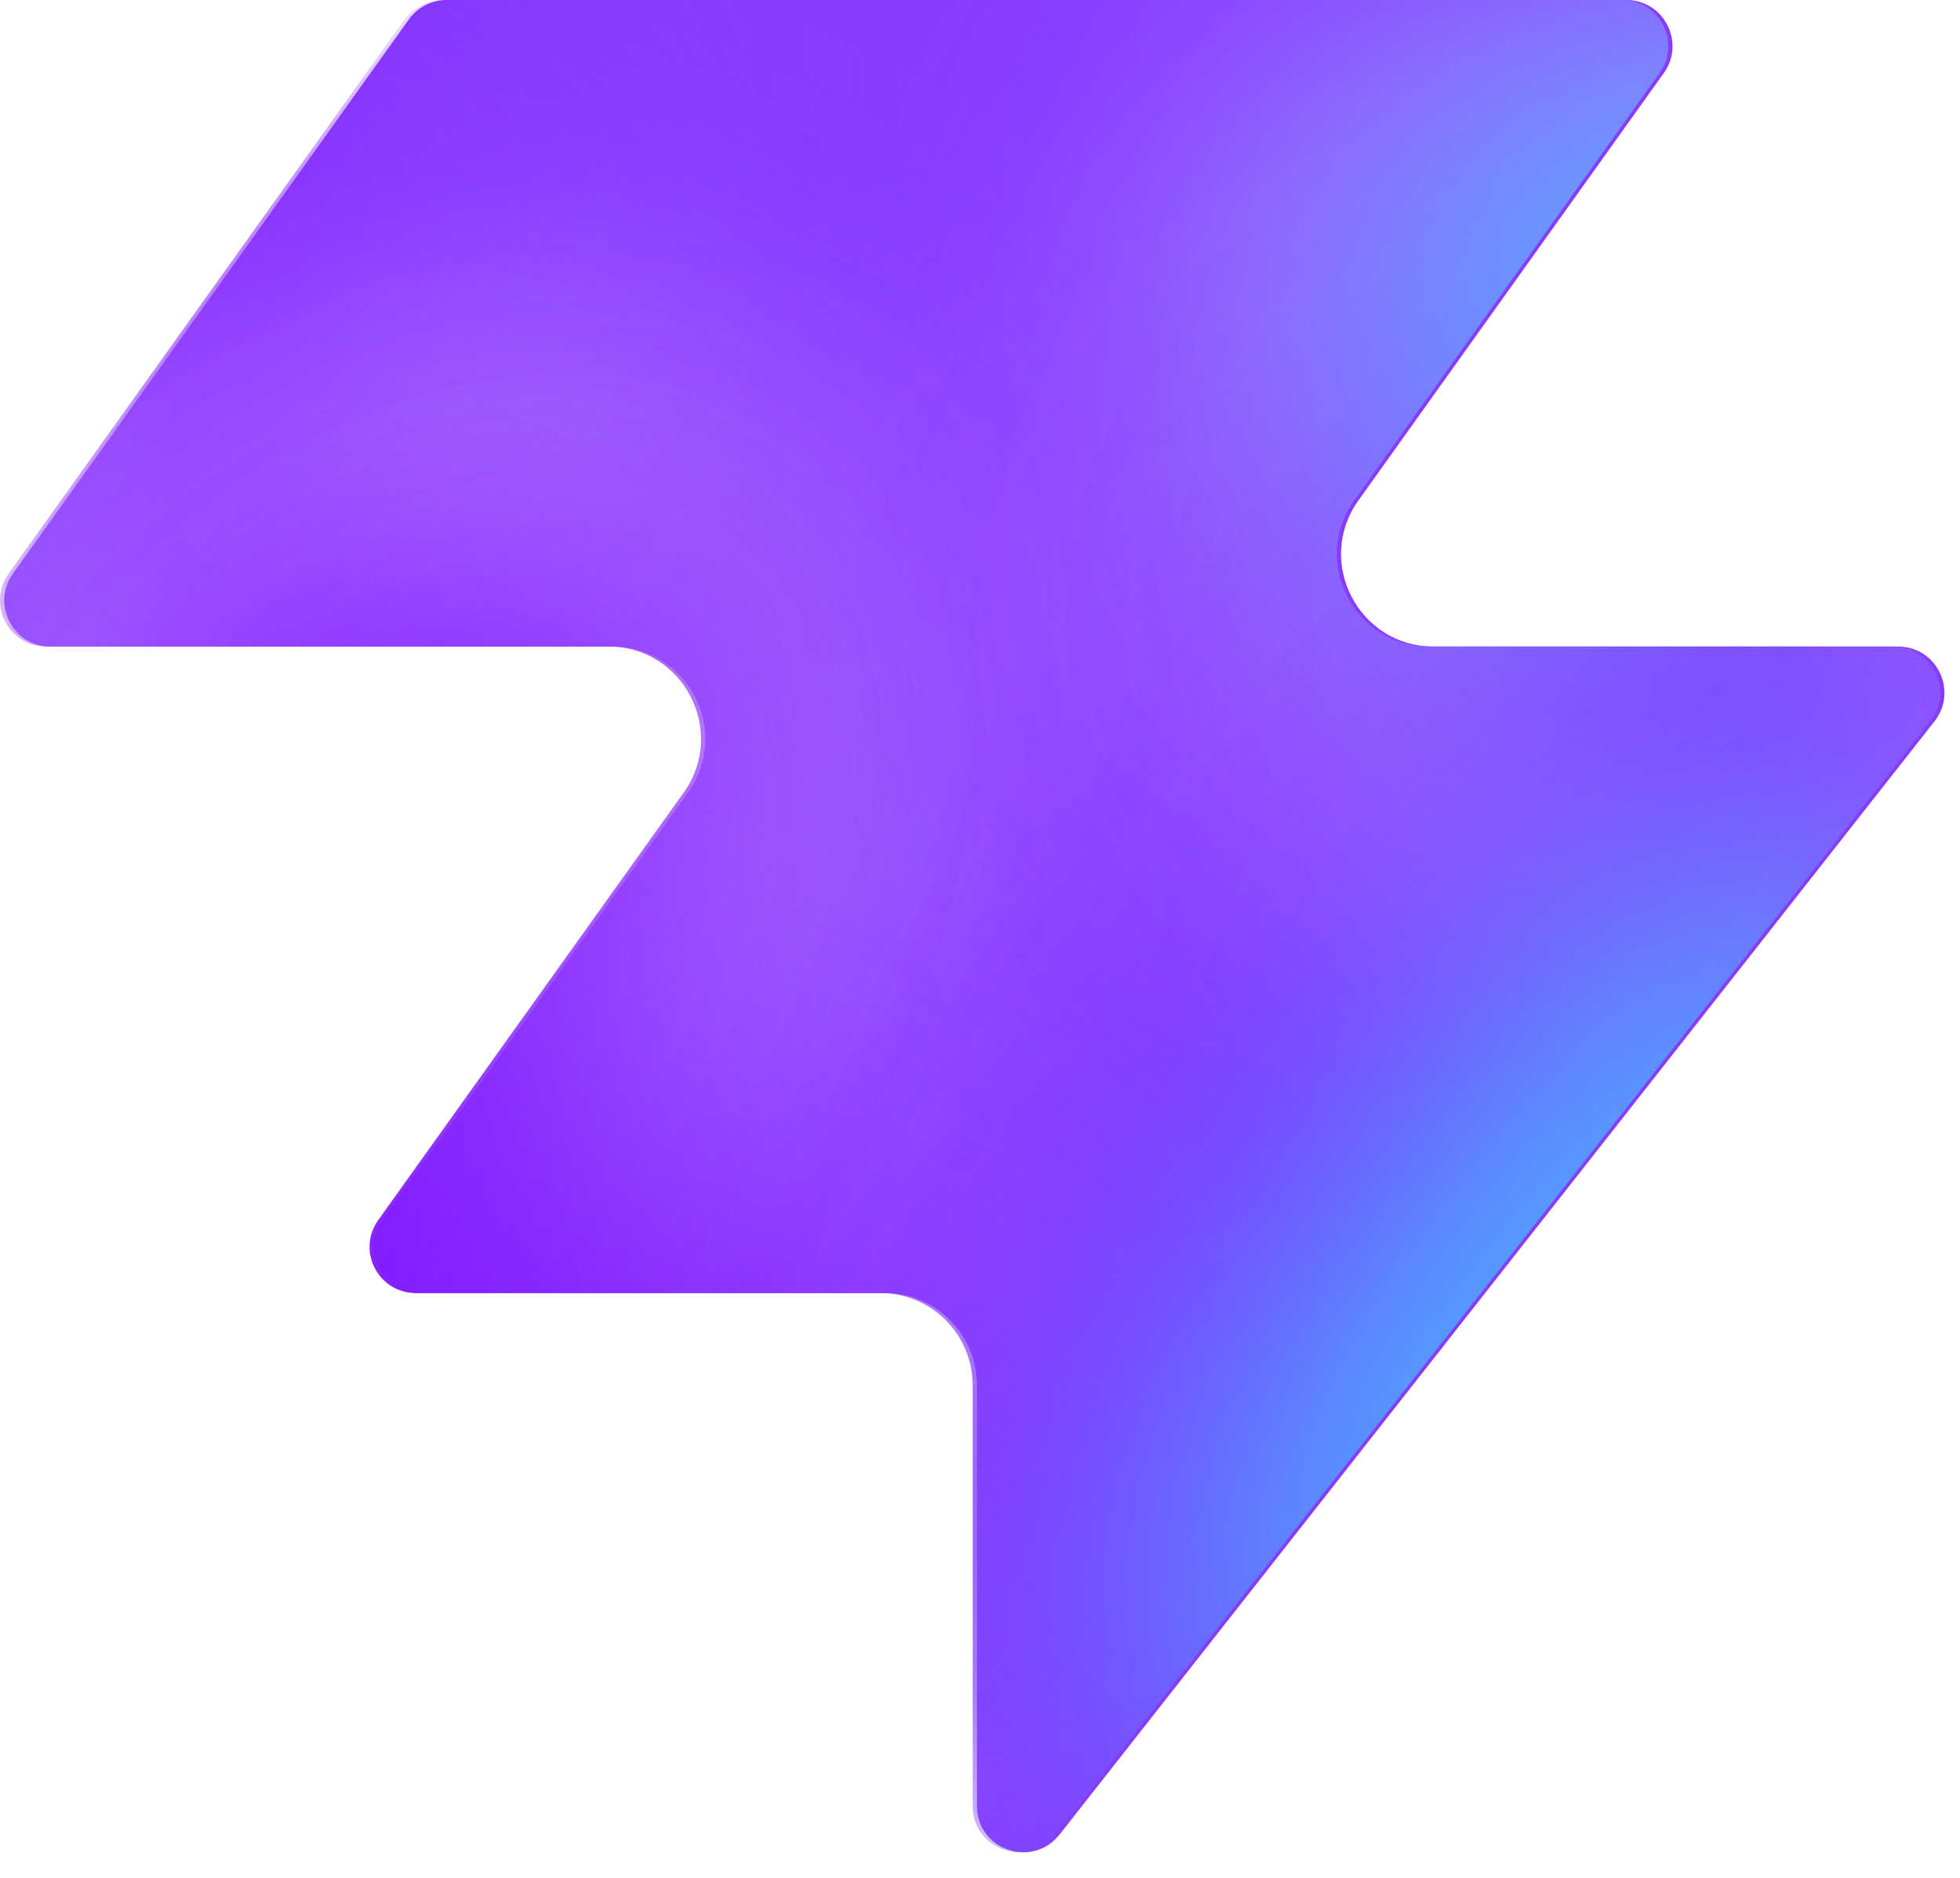
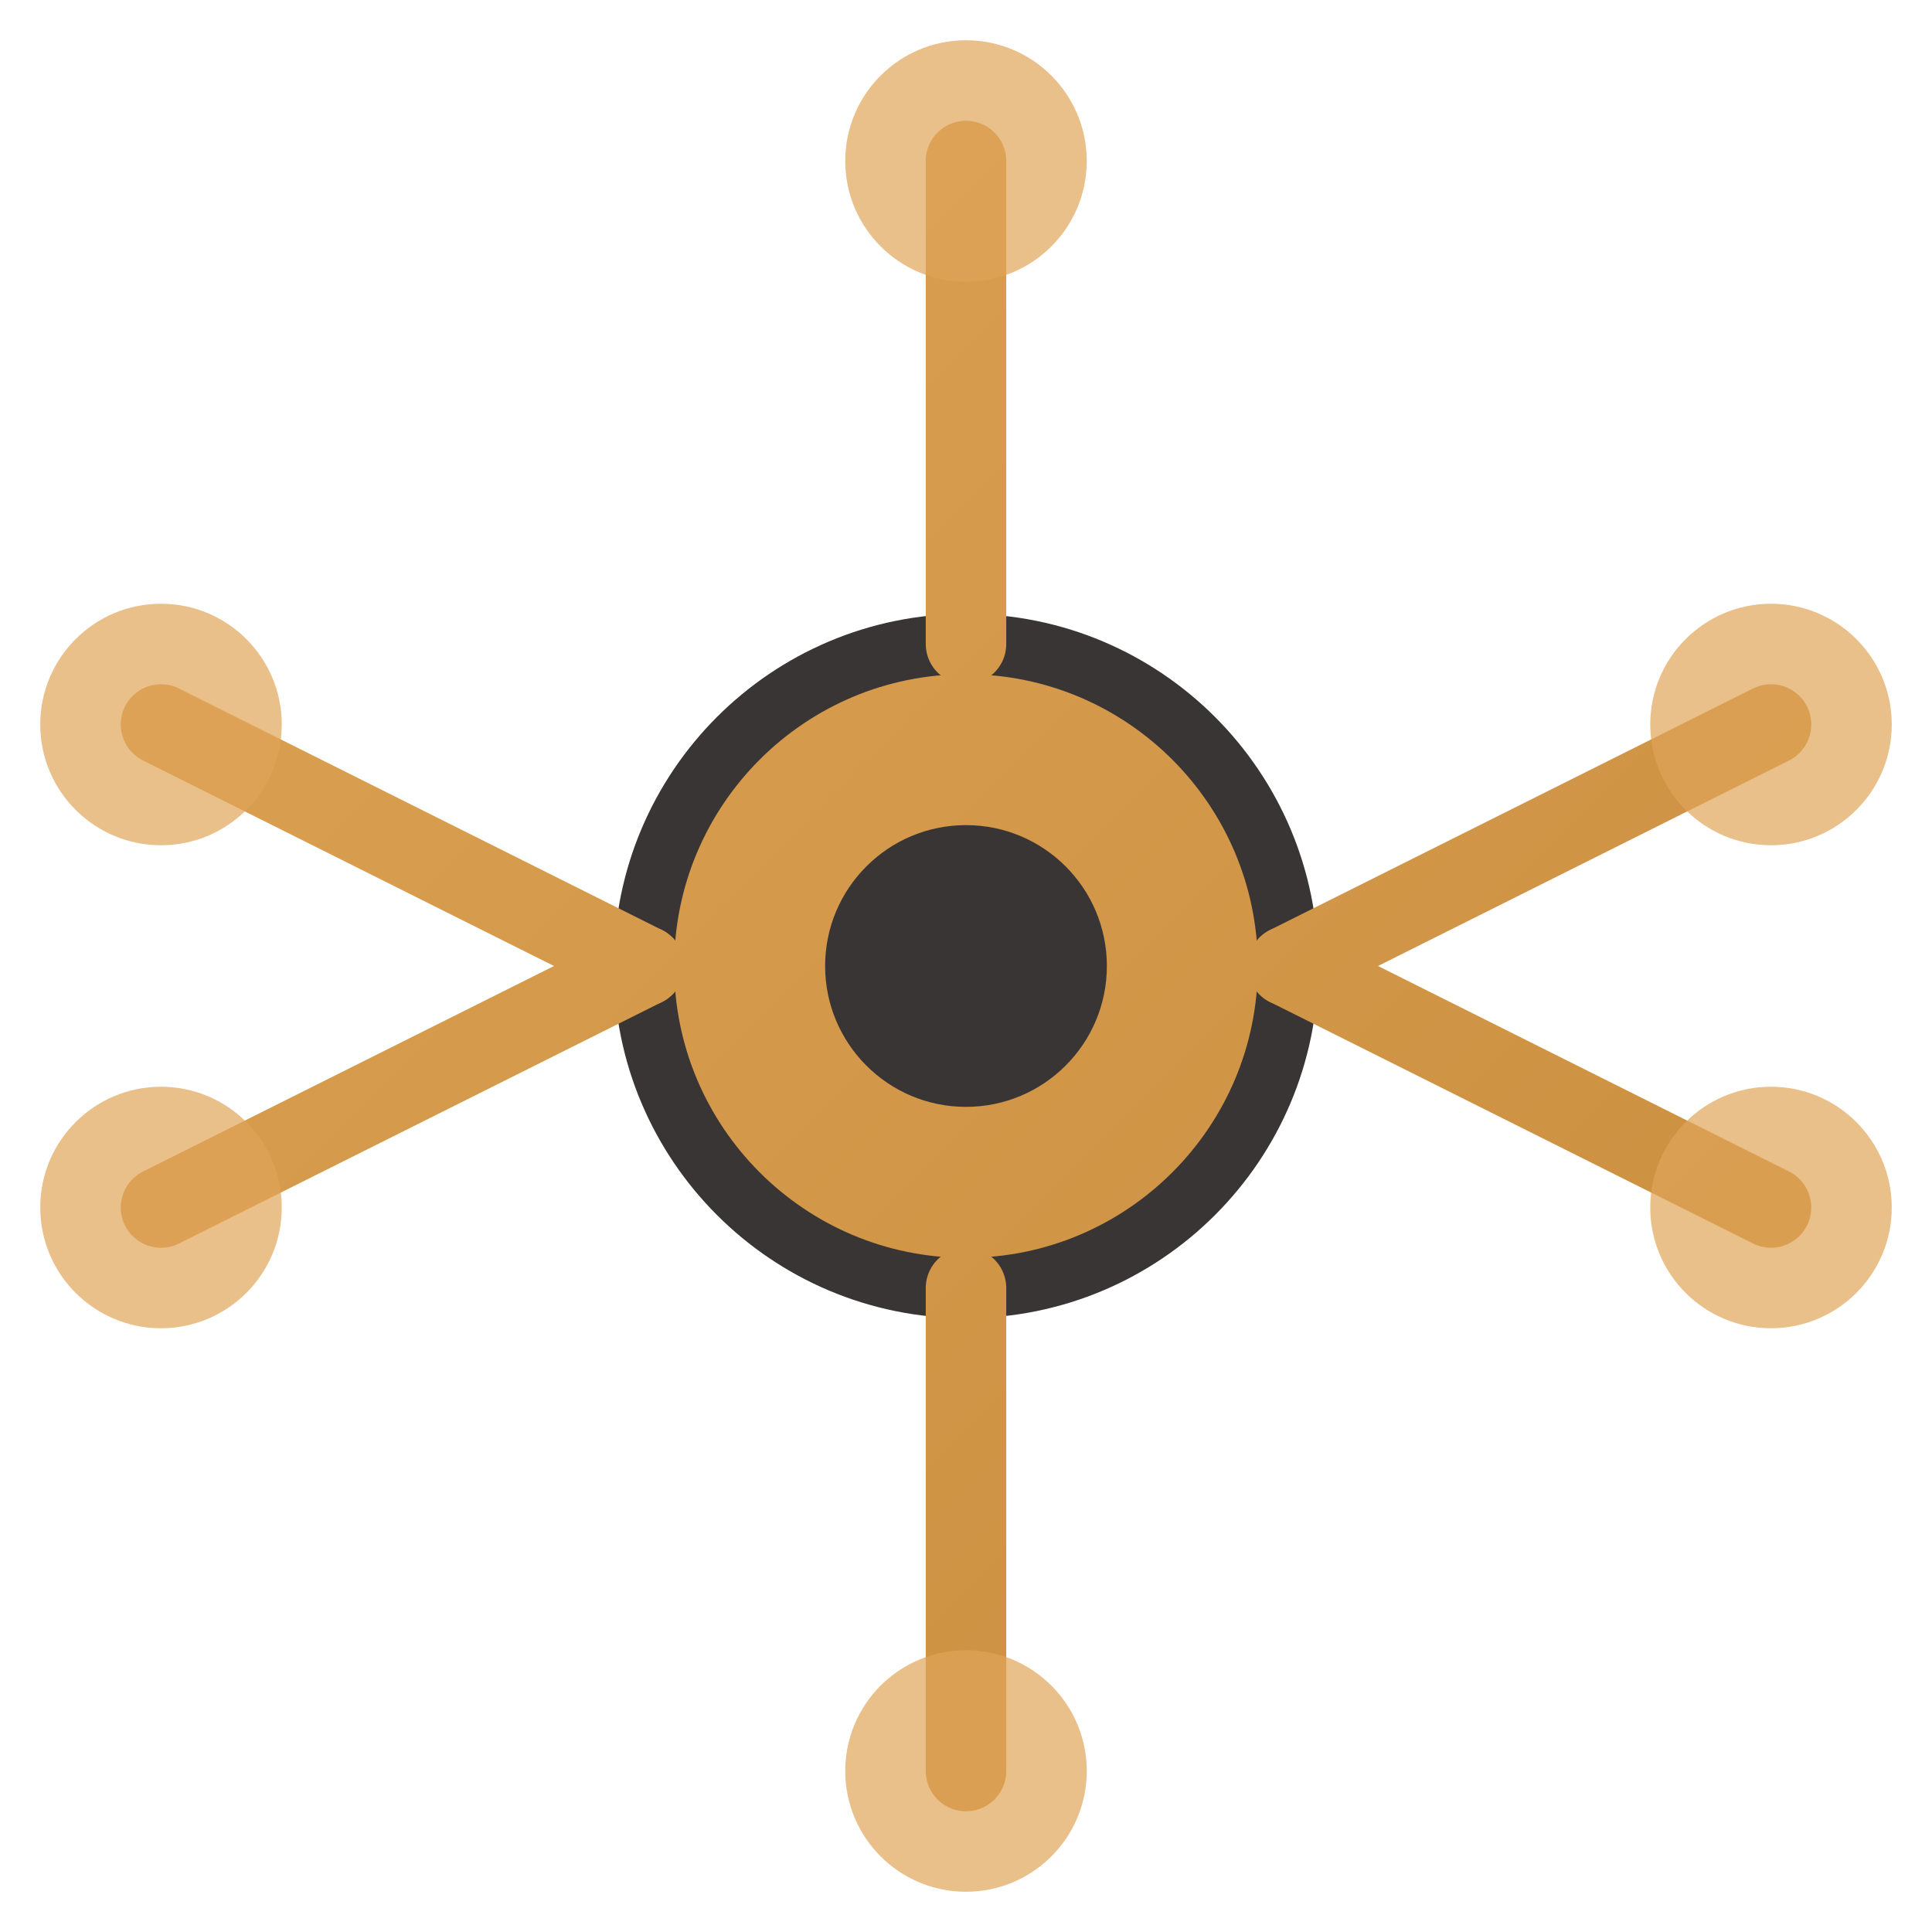
- <svg xmlns="http://www.w3.org/2000/svg" width="48" height="46" fill="none" viewBox="0 0 48 46">
-   <path fill="#863bff" d="M25.946 44.938c-.664.845-2.021.375-2.021-.698V33.937a2.26 2.26 0 0 0-2.262-2.262H10.287c-.92 0-1.456-1.04-.92-1.788l7.48-10.471c1.07-1.497 0-3.578-1.842-3.578H1.237c-.92 0-1.456-1.04-.92-1.788L10.013.474c.214-.297.556-.474.92-.474h28.894c.92 0 1.456 1.04.92 1.788l-7.48 10.471c-1.07 1.498 0 3.579 1.842 3.579h11.377c.943 0 1.473 1.088.89 1.83L25.947 44.94z" style="fill:#863bff;fill:color(display-p3 .525 .23 1);fill-opacity:1" />
-   <mask id="a" width="48" height="46" x="0" y="0" maskUnits="userSpaceOnUse" style="mask-type:alpha">
-     <path fill="#000" d="M25.842 44.938c-.664.844-2.021.375-2.021-.698V33.937a2.26 2.26 0 0 0-2.262-2.262H10.183c-.92 0-1.456-1.04-.92-1.788l7.48-10.471c1.07-1.498 0-3.579-1.842-3.579H1.133c-.92 0-1.456-1.04-.92-1.787L9.91.473c.214-.297.556-.474.92-.474h28.894c.92 0 1.456 1.04.92 1.788l-7.48 10.471c-1.07 1.498 0 3.578 1.842 3.578h11.377c.943 0 1.473 1.088.89 1.832L25.843 44.94z" style="fill:#000;fill-opacity:1" />
-   </mask>
-   <g mask="url(#a)">
-     <g filter="url(#b)">
-       <ellipse cx="5.508" cy="14.704" fill="#ede6ff" rx="5.508" ry="14.704" style="fill:#ede6ff;fill:color(display-p3 .927 .903 1);fill-opacity:1" transform="matrix(.00324 1 1 -.00324 -4.47 31.516)" />
-     </g>
-     <g filter="url(#c)">
-       <ellipse cx="10.399" cy="29.851" fill="#ede6ff" rx="10.399" ry="29.851" style="fill:#ede6ff;fill:color(display-p3 .927 .903 1);fill-opacity:1" transform="matrix(.00324 1 1 -.00324 -39.328 7.883)" />
-     </g>
-     <g filter="url(#d)">
-       <ellipse cx="5.508" cy="30.487" fill="#7e14ff" rx="5.508" ry="30.487" style="fill:#7e14ff;fill:color(display-p3 .492 .077 1);fill-opacity:1" transform="rotate(89.814 -25.913 -14.639)scale(1 -1)" />
-     </g>
-     <g filter="url(#e)">
-       <ellipse cx="5.508" cy="30.599" fill="#7e14ff" rx="5.508" ry="30.599" style="fill:#7e14ff;fill:color(display-p3 .492 .077 1);fill-opacity:1" transform="rotate(89.814 -32.644 -3.334)scale(1 -1)" />
-     </g>
-     <g filter="url(#f)">
-       <ellipse cx="5.508" cy="30.599" fill="#7e14ff" rx="5.508" ry="30.599" style="fill:#7e14ff;fill:color(display-p3 .492 .077 1);fill-opacity:1" transform="matrix(.00324 1 1 -.00324 -34.34 30.47)" />
-     </g>
-     <g filter="url(#g)">
-       <ellipse cx="14.072" cy="22.078" fill="#ede6ff" rx="14.072" ry="22.078" style="fill:#ede6ff;fill:color(display-p3 .927 .903 1);fill-opacity:1" transform="rotate(93.35 24.506 48.493)scale(-1 1)" />
-     </g>
-     <g filter="url(#h)">
-       <ellipse cx="3.47" cy="21.501" fill="#7e14ff" rx="3.47" ry="21.501" style="fill:#7e14ff;fill:color(display-p3 .492 .077 1);fill-opacity:1" transform="rotate(89.009 28.708 47.59)scale(-1 1)" />
-     </g>
-     <g filter="url(#i)">
-       <ellipse cx="3.47" cy="21.501" fill="#7e14ff" rx="3.47" ry="21.501" style="fill:#7e14ff;fill:color(display-p3 .492 .077 1);fill-opacity:1" transform="rotate(89.009 28.708 47.59)scale(-1 1)" />
-     </g>
-     <g filter="url(#j)">
-       <ellipse cx=".387" cy="8.972" fill="#7e14ff" rx="4.407" ry="29.108" style="fill:#7e14ff;fill:color(display-p3 .492 .077 1);fill-opacity:1" transform="rotate(39.51 .387 8.972)" />
-     </g>
-     <g filter="url(#k)">
-       <ellipse cx="47.523" cy="-6.092" fill="#7e14ff" rx="4.407" ry="29.108" style="fill:#7e14ff;fill:color(display-p3 .492 .077 1);fill-opacity:1" transform="rotate(37.892 47.523 -6.092)" />
-     </g>
-     <g filter="url(#l)">
-       <ellipse cx="41.412" cy="6.333" fill="#47bfff" rx="5.971" ry="9.665" style="fill:#47bfff;fill:color(display-p3 .28 .748 1);fill-opacity:1" transform="rotate(37.892 41.412 6.333)" />
-     </g>
-     <g filter="url(#m)">
-       <ellipse cx="-1.879" cy="38.332" fill="#7e14ff" rx="4.407" ry="29.108" style="fill:#7e14ff;fill:color(display-p3 .492 .077 1);fill-opacity:1" transform="rotate(37.892 -1.88 38.332)" />
-     </g>
-     <g filter="url(#n)">
-       <ellipse cx="-1.879" cy="38.332" fill="#7e14ff" rx="4.407" ry="29.108" style="fill:#7e14ff;fill:color(display-p3 .492 .077 1);fill-opacity:1" transform="rotate(37.892 -1.88 38.332)" />
-     </g>
-     <g filter="url(#o)">
-       <ellipse cx="35.651" cy="29.907" fill="#7e14ff" rx="4.407" ry="29.108" style="fill:#7e14ff;fill:color(display-p3 .492 .077 1);fill-opacity:1" transform="rotate(37.892 35.651 29.907)" />
-     </g>
-     <g filter="url(#p)">
-       <ellipse cx="38.418" cy="32.4" fill="#47bfff" rx="5.971" ry="15.297" style="fill:#47bfff;fill:color(display-p3 .28 .748 1);fill-opacity:1" transform="rotate(37.892 38.418 32.4)" />
-     </g>
-   </g>
+ <svg xmlns="http://www.w3.org/2000/svg" width="48" height="48" viewBox="0 0 48 48" fill="none">
  <defs>
-     <filter id="b" width="60.045" height="41.654" x="-19.77" y="16.149" color-interpolation-filters="sRGB" filterUnits="userSpaceOnUse">
-       <feFlood flood-opacity="0" result="BackgroundImageFix" />
-       <feBlend in="SourceGraphic" in2="BackgroundImageFix" result="shape" />
-       <feGaussianBlur result="effect1_foregroundBlur_2002_17158" stdDeviation="7.659" />
-     </filter>
-     <filter id="c" width="90.34" height="51.437" x="-54.613" y="-7.533" color-interpolation-filters="sRGB" filterUnits="userSpaceOnUse">
-       <feFlood flood-opacity="0" result="BackgroundImageFix" />
-       <feBlend in="SourceGraphic" in2="BackgroundImageFix" result="shape" />
-       <feGaussianBlur result="effect1_foregroundBlur_2002_17158" stdDeviation="7.659" />
-     </filter>
-     <filter id="d" width="79.355" height="29.4" x="-49.64" y="2.03" color-interpolation-filters="sRGB" filterUnits="userSpaceOnUse">
-       <feFlood flood-opacity="0" result="BackgroundImageFix" />
-       <feBlend in="SourceGraphic" in2="BackgroundImageFix" result="shape" />
-       <feGaussianBlur result="effect1_foregroundBlur_2002_17158" stdDeviation="4.596" />
-     </filter>
-     <filter id="e" width="79.579" height="29.4" x="-45.045" y="20.029" color-interpolation-filters="sRGB" filterUnits="userSpaceOnUse">
-       <feFlood flood-opacity="0" result="BackgroundImageFix" />
-       <feBlend in="SourceGraphic" in2="BackgroundImageFix" result="shape" />
-       <feGaussianBlur result="effect1_foregroundBlur_2002_17158" stdDeviation="4.596" />
-     </filter>
-     <filter id="f" width="79.579" height="29.4" x="-43.513" y="21.178" color-interpolation-filters="sRGB" filterUnits="userSpaceOnUse">
-       <feFlood flood-opacity="0" result="BackgroundImageFix" />
-       <feBlend in="SourceGraphic" in2="BackgroundImageFix" result="shape" />
-       <feGaussianBlur result="effect1_foregroundBlur_2002_17158" stdDeviation="4.596" />
-     </filter>
-     <filter id="g" width="74.749" height="58.852" x="15.756" y="-17.901" color-interpolation-filters="sRGB" filterUnits="userSpaceOnUse">
-       <feFlood flood-opacity="0" result="BackgroundImageFix" />
-       <feBlend in="SourceGraphic" in2="BackgroundImageFix" result="shape" />
-       <feGaussianBlur result="effect1_foregroundBlur_2002_17158" stdDeviation="7.659" />
-     </filter>
-     <filter id="h" width="61.377" height="25.362" x="23.548" y="2.284" color-interpolation-filters="sRGB" filterUnits="userSpaceOnUse">
-       <feFlood flood-opacity="0" result="BackgroundImageFix" />
-       <feBlend in="SourceGraphic" in2="BackgroundImageFix" result="shape" />
-       <feGaussianBlur result="effect1_foregroundBlur_2002_17158" stdDeviation="4.596" />
-     </filter>
-     <filter id="i" width="61.377" height="25.362" x="23.548" y="2.284" color-interpolation-filters="sRGB" filterUnits="userSpaceOnUse">
-       <feFlood flood-opacity="0" result="BackgroundImageFix" />
-       <feBlend in="SourceGraphic" in2="BackgroundImageFix" result="shape" />
-       <feGaussianBlur result="effect1_foregroundBlur_2002_17158" stdDeviation="4.596" />
-     </filter>
-     <filter id="j" width="56.045" height="63.649" x="-27.636" y="-22.853" color-interpolation-filters="sRGB" filterUnits="userSpaceOnUse">
-       <feFlood flood-opacity="0" result="BackgroundImageFix" />
-       <feBlend in="SourceGraphic" in2="BackgroundImageFix" result="shape" />
-       <feGaussianBlur result="effect1_foregroundBlur_2002_17158" stdDeviation="4.596" />
-     </filter>
-     <filter id="k" width="54.814" height="64.646" x="20.116" y="-38.415" color-interpolation-filters="sRGB" filterUnits="userSpaceOnUse">
-       <feFlood flood-opacity="0" result="BackgroundImageFix" />
-       <feBlend in="SourceGraphic" in2="BackgroundImageFix" result="shape" />
-       <feGaussianBlur result="effect1_foregroundBlur_2002_17158" stdDeviation="4.596" />
-     </filter>
-     <filter id="l" width="33.541" height="35.313" x="24.641" y="-11.323" color-interpolation-filters="sRGB" filterUnits="userSpaceOnUse">
-       <feFlood flood-opacity="0" result="BackgroundImageFix" />
-       <feBlend in="SourceGraphic" in2="BackgroundImageFix" result="shape" />
-       <feGaussianBlur result="effect1_foregroundBlur_2002_17158" stdDeviation="4.596" />
-     </filter>
-     <filter id="m" width="54.814" height="64.646" x="-29.286" y="6.009" color-interpolation-filters="sRGB" filterUnits="userSpaceOnUse">
-       <feFlood flood-opacity="0" result="BackgroundImageFix" />
-       <feBlend in="SourceGraphic" in2="BackgroundImageFix" result="shape" />
-       <feGaussianBlur result="effect1_foregroundBlur_2002_17158" stdDeviation="4.596" />
-     </filter>
-     <filter id="n" width="54.814" height="64.646" x="-29.286" y="6.009" color-interpolation-filters="sRGB" filterUnits="userSpaceOnUse">
-       <feFlood flood-opacity="0" result="BackgroundImageFix" />
-       <feBlend in="SourceGraphic" in2="BackgroundImageFix" result="shape" />
-       <feGaussianBlur result="effect1_foregroundBlur_2002_17158" stdDeviation="4.596" />
-     </filter>
-     <filter id="o" width="54.814" height="64.646" x="8.244" y="-2.416" color-interpolation-filters="sRGB" filterUnits="userSpaceOnUse">
-       <feFlood flood-opacity="0" result="BackgroundImageFix" />
-       <feBlend in="SourceGraphic" in2="BackgroundImageFix" result="shape" />
-       <feGaussianBlur result="effect1_foregroundBlur_2002_17158" stdDeviation="4.596" />
-     </filter>
-     <filter id="p" width="39.409" height="43.623" x="18.713" y="10.588" color-interpolation-filters="sRGB" filterUnits="userSpaceOnUse">
-       <feFlood flood-opacity="0" result="BackgroundImageFix" />
-       <feBlend in="SourceGraphic" in2="BackgroundImageFix" result="shape" />
-       <feGaussianBlur result="effect1_foregroundBlur_2002_17158" stdDeviation="4.596" />
-     </filter>
+     <linearGradient id="g" x1="0" y1="0" x2="48" y2="48" gradientUnits="userSpaceOnUse">
+       <stop stop-color="#E0A458" />
+       <stop offset="1" stop-color="#C68B3A" />
+     </linearGradient>
  </defs>
+   <circle cx="24" cy="24" r="8" fill="url(#g)" stroke="#3A3535" stroke-width="1.5" />
+   <circle cx="24" cy="24" r="3.5" fill="#3A3535" />
+   <line x1="32" y1="24" x2="44" y2="18" stroke="url(#g)" stroke-width="2" stroke-linecap="round" />
+   <line x1="32" y1="24" x2="44" y2="30" stroke="url(#g)" stroke-width="2" stroke-linecap="round" />
+   <line x1="16" y1="24" x2="4" y2="18" stroke="url(#g)" stroke-width="2" stroke-linecap="round" />
+   <line x1="16" y1="24" x2="4" y2="30" stroke="url(#g)" stroke-width="2" stroke-linecap="round" />
+   <line x1="24" y1="32" x2="24" y2="44" stroke="url(#g)" stroke-width="2" stroke-linecap="round" />
+   <line x1="24" y1="16" x2="24" y2="4" stroke="url(#g)" stroke-width="2" stroke-linecap="round" />
+   <circle cx="44" cy="18" r="3" fill="#E0A458" opacity="0.7" />
+   <circle cx="44" cy="30" r="3" fill="#E0A458" opacity="0.7" />
+   <circle cx="4" cy="18" r="3" fill="#E0A458" opacity="0.7" />
+   <circle cx="4" cy="30" r="3" fill="#E0A458" opacity="0.7" />
+   <circle cx="24" cy="44" r="3" fill="#E0A458" opacity="0.7" />
+   <circle cx="24" cy="4" r="3" fill="#E0A458" opacity="0.7" />
</svg>
